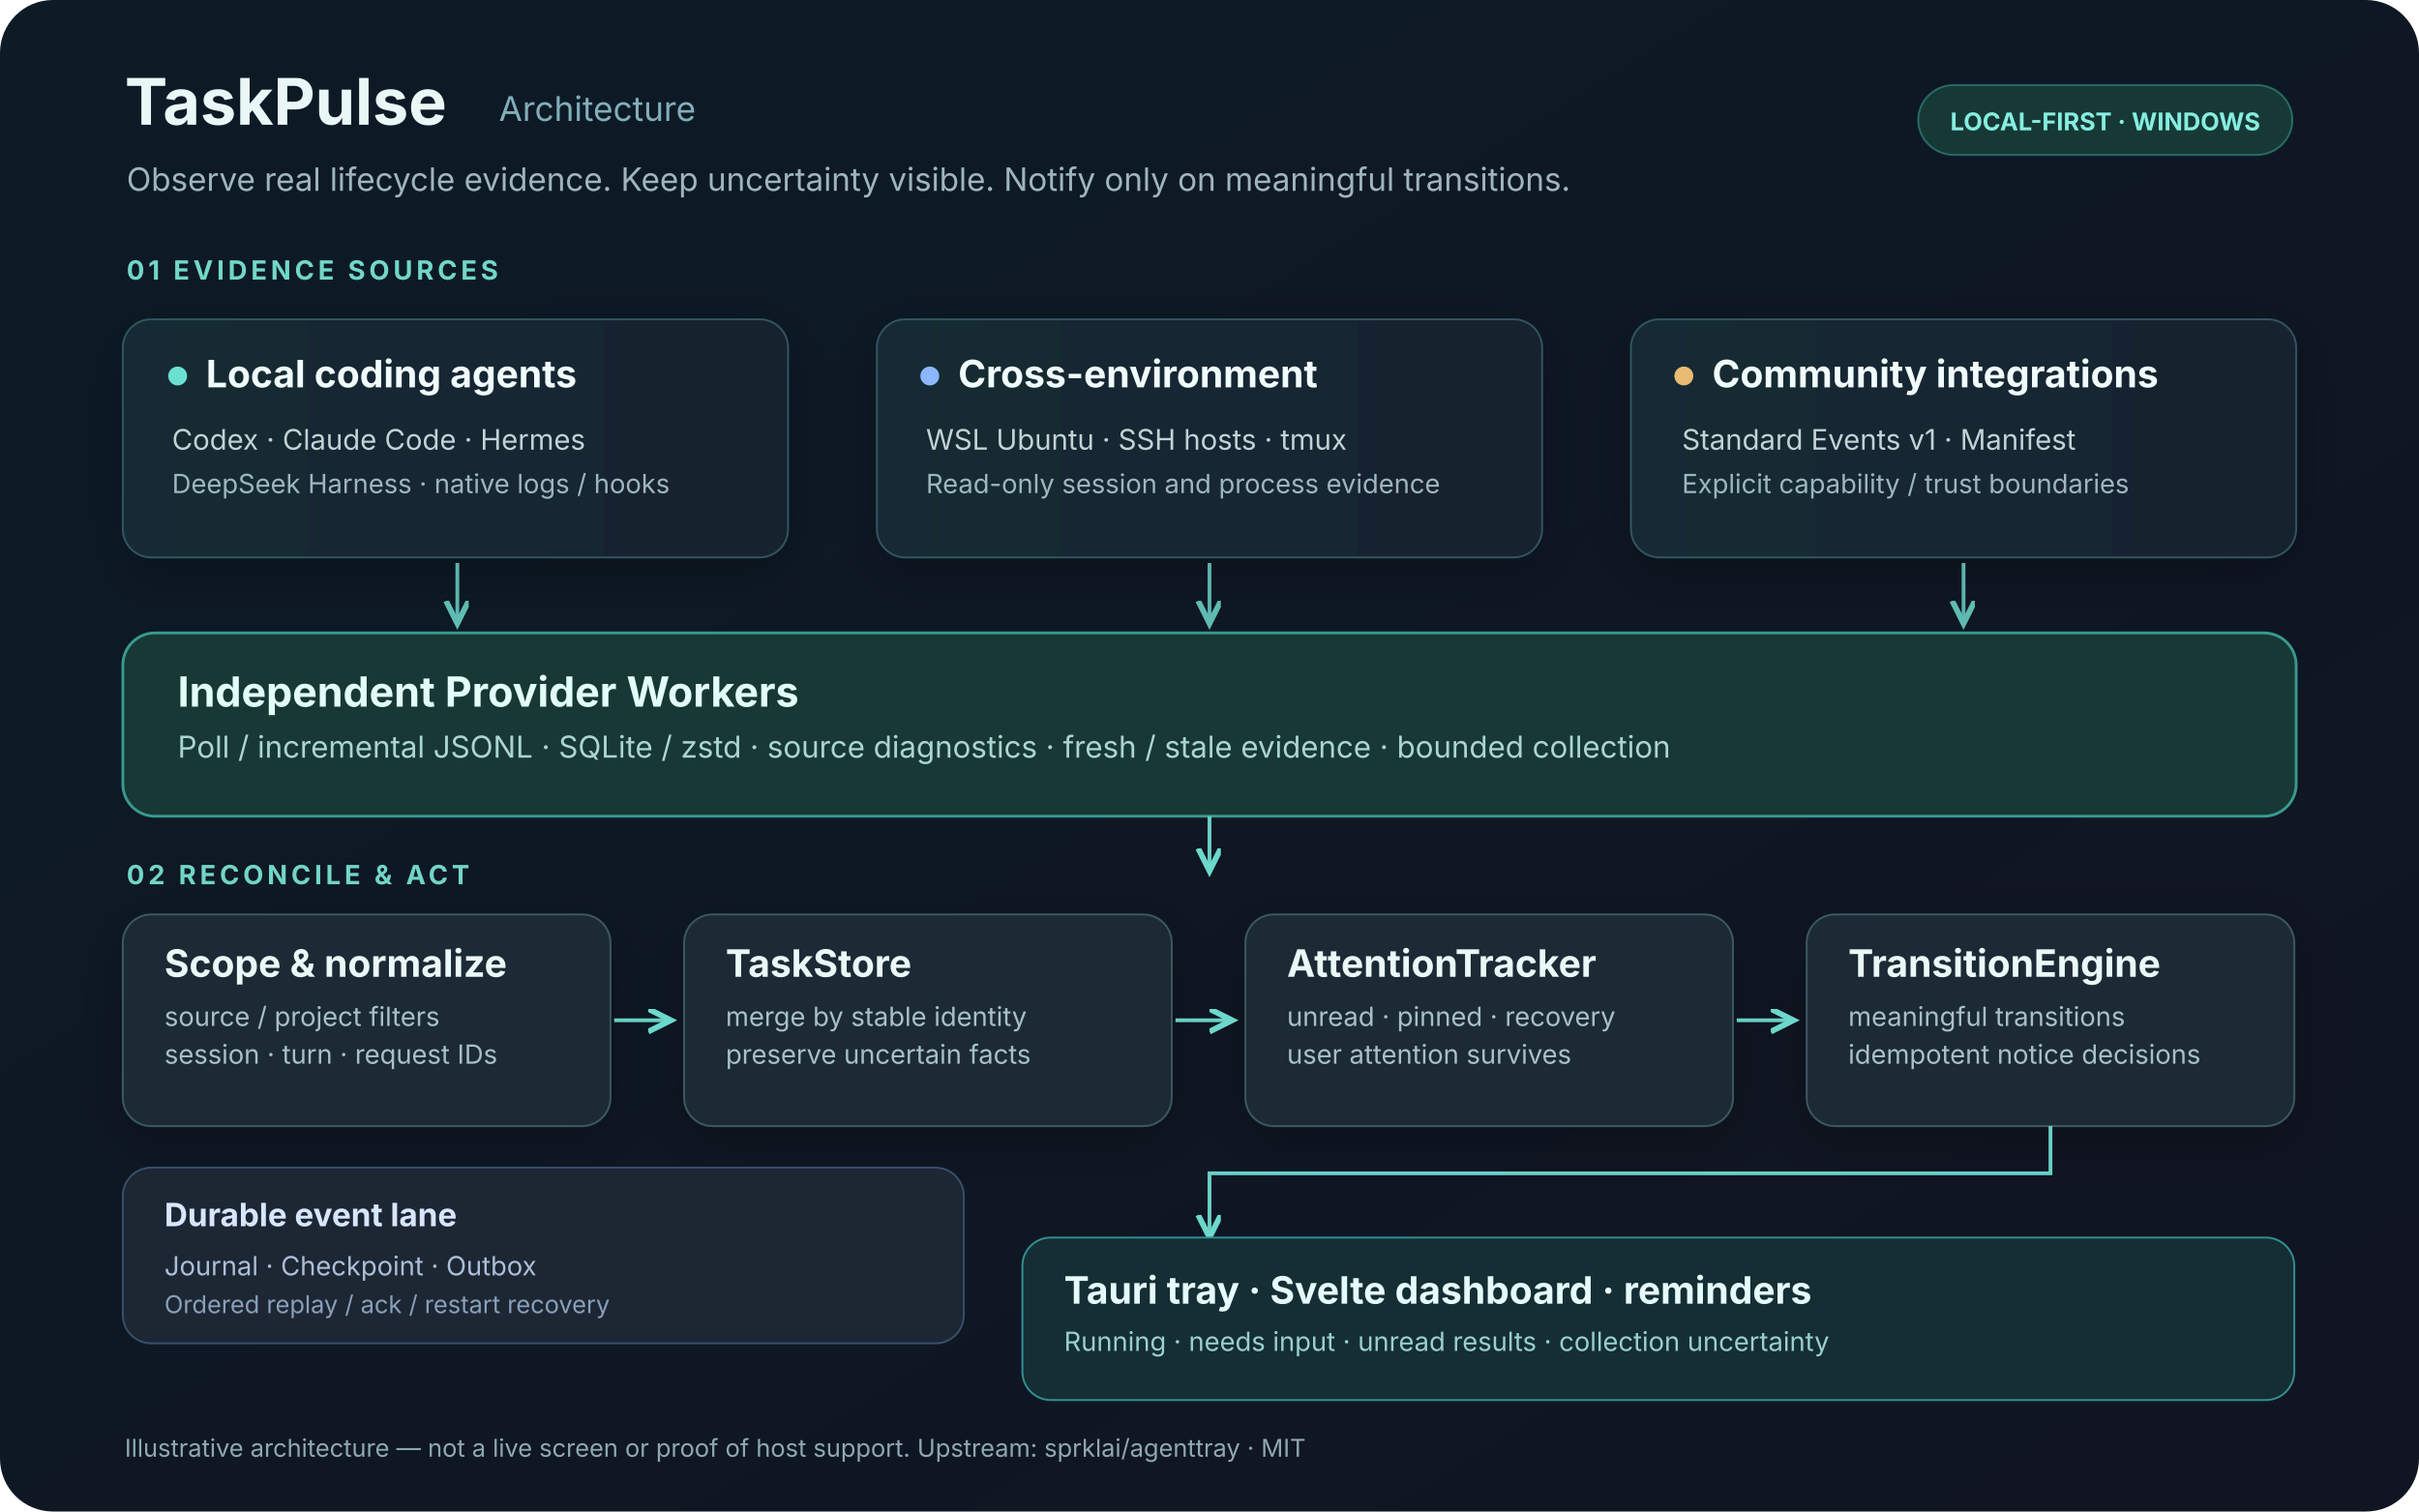
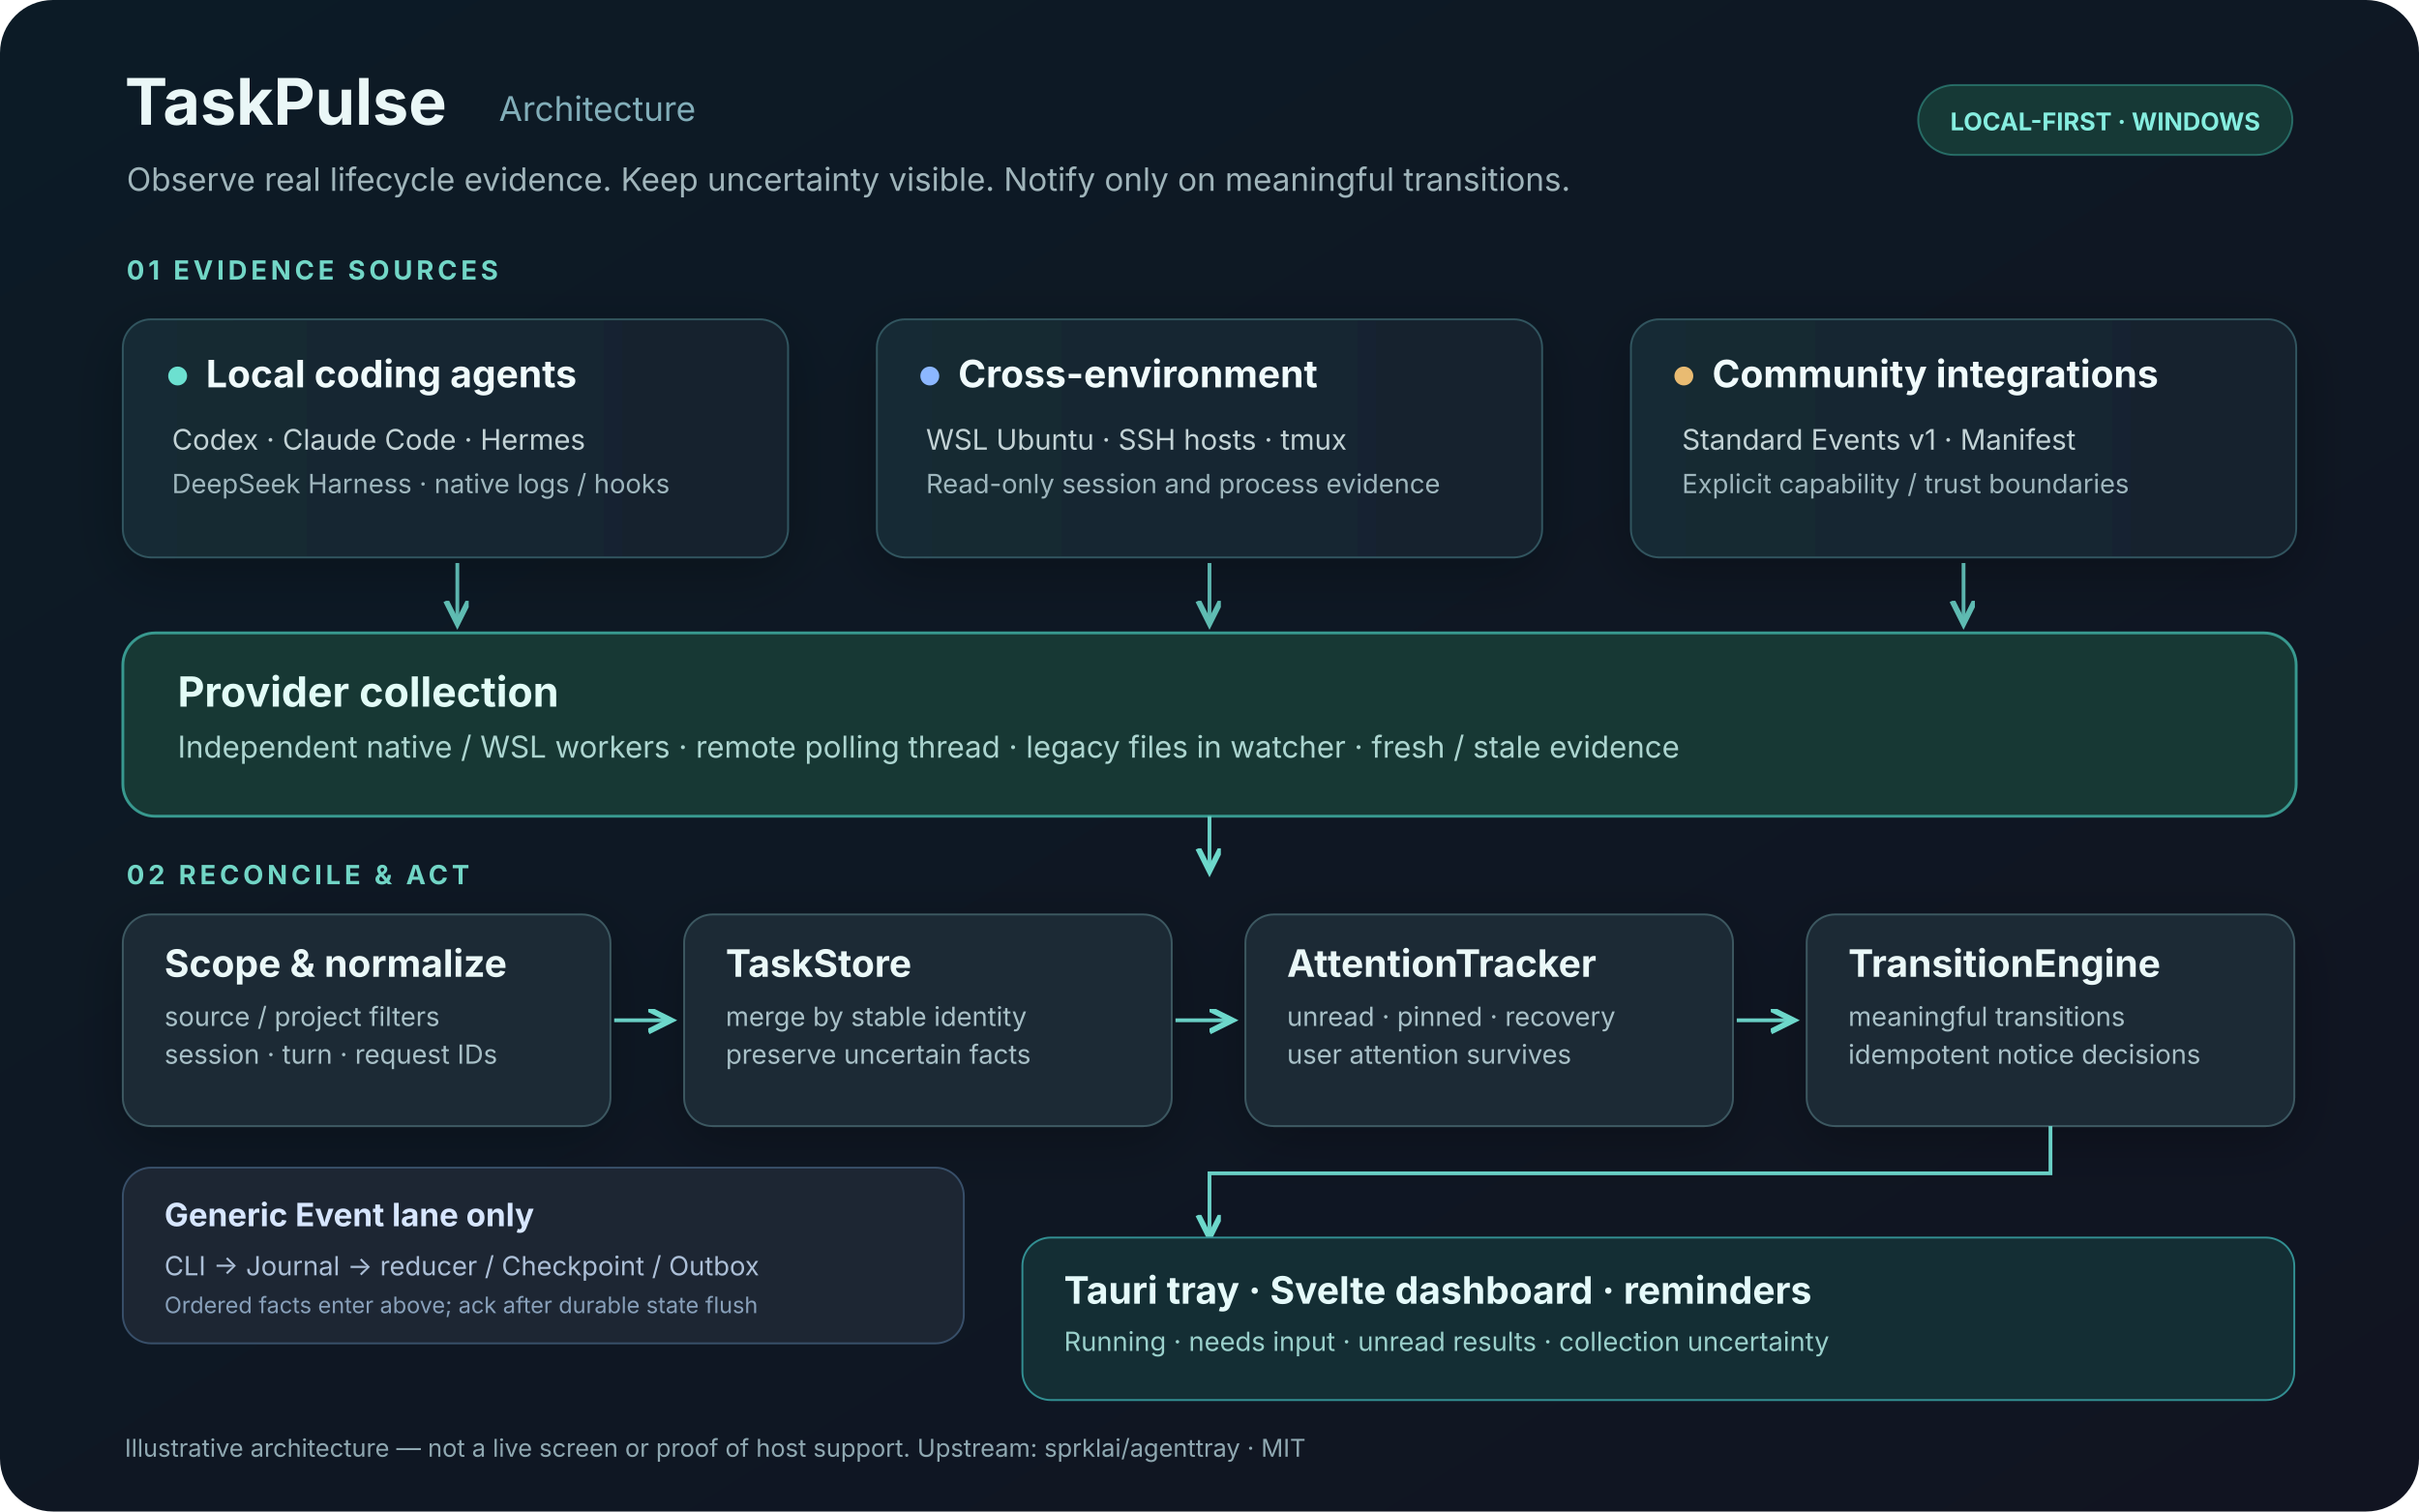
<svg xmlns="http://www.w3.org/2000/svg" viewBox="0 0 1280 800" width="1280" height="800" role="img" aria-labelledby="title desc">
  <defs>
    <linearGradient id="bg" x1="0" y1="0" x2="1" y2="1">
      <stop stop-color="#0c1b26" />
      <stop offset="1" stop-color="#111421" />
    </linearGradient>
    <linearGradient id="card" x1="0" y1="0" x2="1" y2="0">
      <stop stop-color="#172b34" />
      <stop offset="1" stop-color="#18222e" />
    </linearGradient>
    <marker id="arrow" markerWidth="8" markerHeight="8" refX="6" refY="3" orient="auto">
      <path d="M0 0L6 3L0 6" fill="none" stroke="#6dd8cb" stroke-width="1.5" />
    </marker>
    <filter id="shadow" x="-20%" y="-40%" width="140%" height="180%">
      <feDropShadow dx="0" dy="8" stdDeviation="15" flood-color="#020a10" flood-opacity=".26" />
    </filter>
  </defs>
  <rect width="1280" height="800" rx="28" fill="url(#bg)" />
  <g font-family="Segoe UI, Inter, Arial, sans-serif">
    <text x="66" y="66" font-size="34" font-weight="750" fill="#eaf7f7">TaskPulse</text>
    <text x="264" y="64" font-size="18" fill="#82aeb9">Architecture</text>
    <text x="67" y="101" font-size="17" fill="#a0b5bb">Observe real lifecycle evidence. Keep uncertainty visible. Notify only on meaningful transitions.</text>
    <rect x="1015" y="45" width="198" height="37" rx="19" fill="#163936" stroke="#3cae9f" stroke-opacity=".5" />
    <text x="1114" y="69" text-anchor="middle" fill="#86eee0" font-size="13" font-weight="700">LOCAL-FIRST · WINDOWS</text>
    <text x="67" y="148" font-size="14" fill="#72d7c7" letter-spacing="2" font-weight="700">01  EVIDENCE SOURCES</text>
    <g filter="url(#shadow)">
      <rect x="65" y="169" width="352" height="126" rx="15" fill="url(#card)" stroke="#30545e" />
      <rect x="464" y="169" width="352" height="126" rx="15" fill="url(#card)" stroke="#30545e" />
      <rect x="863" y="169" width="352" height="126" rx="15" fill="url(#card)" stroke="#30545e" />
    </g>
    <circle cx="94" cy="199" r="5" fill="#6ce0d0" />
    <text x="109" y="205" font-size="20" font-weight="700" fill="#f0fbfc">Local coding agents</text>
    <text x="91" y="238" font-size="15" fill="#c2d2d5">Codex · Claude Code · Hermes</text>
    <text x="91" y="261" font-size="14" fill="#9eb6bd">DeepSeek Harness · native logs / hooks</text>
    <circle cx="492" cy="199" r="5" fill="#8cb7ff" />
    <text x="507" y="205" font-size="20" font-weight="700" fill="#f0fbfc">Cross-environment</text>
    <text x="490" y="238" font-size="15" fill="#c2d2d5">WSL Ubuntu · SSH hosts · tmux</text>
    <text x="490" y="261" font-size="14" fill="#9eb6bd">Read-only session and process evidence</text>
    <circle cx="891" cy="199" r="5" fill="#e9bb72" />
    <text x="906" y="205" font-size="20" font-weight="700" fill="#f0fbfc">Community integrations</text>
    <text x="890" y="238" font-size="15" fill="#c2d2d5">Standard Events v1 · Manifest</text>
    <text x="890" y="261" font-size="14" fill="#9eb6bd">Explicit capability / trust boundaries</text>
    <g stroke="#69cfc5" stroke-width="2" opacity=".85" marker-end="url(#arrow)">
      <path d="M242 298 V330" />
      <path d="M640 298 V330" />
      <path d="M1039 298 V330" />
    </g>
    <rect x="65" y="335" width="1150" height="97" rx="17" fill="#173834" stroke="#38998f" stroke-width="1.5" />
-     <text x="94" y="374" font-size="22" font-weight="750" fill="#e2fcf7">Independent Provider Workers</text>
-     <text x="94" y="401" font-size="16" fill="#acd5d0">Poll / incremental JSONL · SQLite / zstd · source diagnostics · fresh / stale evidence · bounded collection</text>
+     <text x="94" y="374" font-size="22" font-weight="750" fill="#e2fcf7">Provider collection</text>
+     <text x="94" y="401" font-size="16" fill="#acd5d0">Independent native / WSL workers · remote polling thread · legacy files in watcher · fresh / stale evidence</text>
    <path d="M640 432 V461" stroke="#69cfc5" stroke-width="2" marker-end="url(#arrow)" />
    <text x="67" y="468" font-size="14" fill="#72d7c7" letter-spacing="2" font-weight="700">02  RECONCILE &amp; ACT</text>
    <g filter="url(#shadow)">
      <rect x="65" y="484" width="258" height="112" rx="15" fill="#1b2936" stroke="#3c5861" />
      <rect x="362" y="484" width="258" height="112" rx="15" fill="#1b2936" stroke="#3c5861" />
      <rect x="659" y="484" width="258" height="112" rx="15" fill="#1b2936" stroke="#3c5861" />
      <rect x="956" y="484" width="258" height="112" rx="15" fill="#1b2936" stroke="#3c5861" />
    </g>
    <text x="87" y="517" font-size="20" font-weight="750" fill="#eaf8f8">Scope &amp; normalize</text>
    <text x="87" y="543" font-size="14" fill="#a8c0c7">source / project filters</text>
    <text x="87" y="563" font-size="14" fill="#a8c0c7">session · turn · request IDs</text>
    <text x="384" y="517" font-size="20" font-weight="750" fill="#eaf8f8">TaskStore</text>
    <text x="384" y="543" font-size="14" fill="#a8c0c7">merge by stable identity</text>
    <text x="384" y="563" font-size="14" fill="#a8c0c7">preserve uncertain facts</text>
    <text x="681" y="517" font-size="20" font-weight="750" fill="#eaf8f8">AttentionTracker</text>
    <text x="681" y="543" font-size="14" fill="#a8c0c7">unread · pinned · recovery</text>
    <text x="681" y="563" font-size="14" fill="#a8c0c7">user attention survives</text>
    <text x="978" y="517" font-size="20" font-weight="750" fill="#eaf8f8">TransitionEngine</text>
    <text x="978" y="543" font-size="14" fill="#a8c0c7">meaningful transitions</text>
    <text x="978" y="563" font-size="14" fill="#a8c0c7">idempotent notice decisions</text>
    <g stroke="#69cfc5" stroke-width="2" marker-end="url(#arrow)">
      <path d="M325 540 H355" />
      <path d="M622 540 H652" />
      <path d="M919 540 H949" />
    </g>
    <path d="M1085 596 V621 H640 V655" stroke="#69cfc5" stroke-width="2" fill="none" marker-end="url(#arrow)" />
    <rect x="65" y="618" width="445" height="93" rx="15" fill="#1d2633" stroke="#384f69" />
-     <text x="87" y="649" font-size="17" font-weight="700" fill="#d7e6ff">Durable event lane</text>
-     <text x="87" y="675" font-size="14" fill="#acbfd7">Journal · Checkpoint · Outbox</text>
-     <text x="87" y="695" font-size="13" fill="#88a0ba">Ordered replay / ack / restart recovery</text>
+     <text x="87" y="649" font-size="17" font-weight="700" fill="#d7e6ff">Generic Event lane only</text>
+     <text x="87" y="675" font-size="14" fill="#acbfd7">CLI → Journal → reducer / Checkpoint / Outbox</text>
+     <text x="87" y="695" font-size="12" fill="#88a0ba">Ordered facts enter above; ack after durable state flush</text>
    <rect x="541" y="655" width="673" height="86" rx="15" fill="#142e34" stroke="#328f92" />
    <text x="563" y="690" font-size="20" fill="#e5fafa" font-weight="750">Tauri tray · Svelte dashboard · reminders</text>
    <text x="563" y="715" font-size="14" fill="#9ad0cb">Running · needs input · unread results · collection uncertainty</text>
    <text x="66" y="771" font-size="13" fill="#8fa8b1">Illustrative architecture — not a live screen or proof of host support. Upstream: sprklai/agenttray · MIT</text>
  </g>
</svg>
